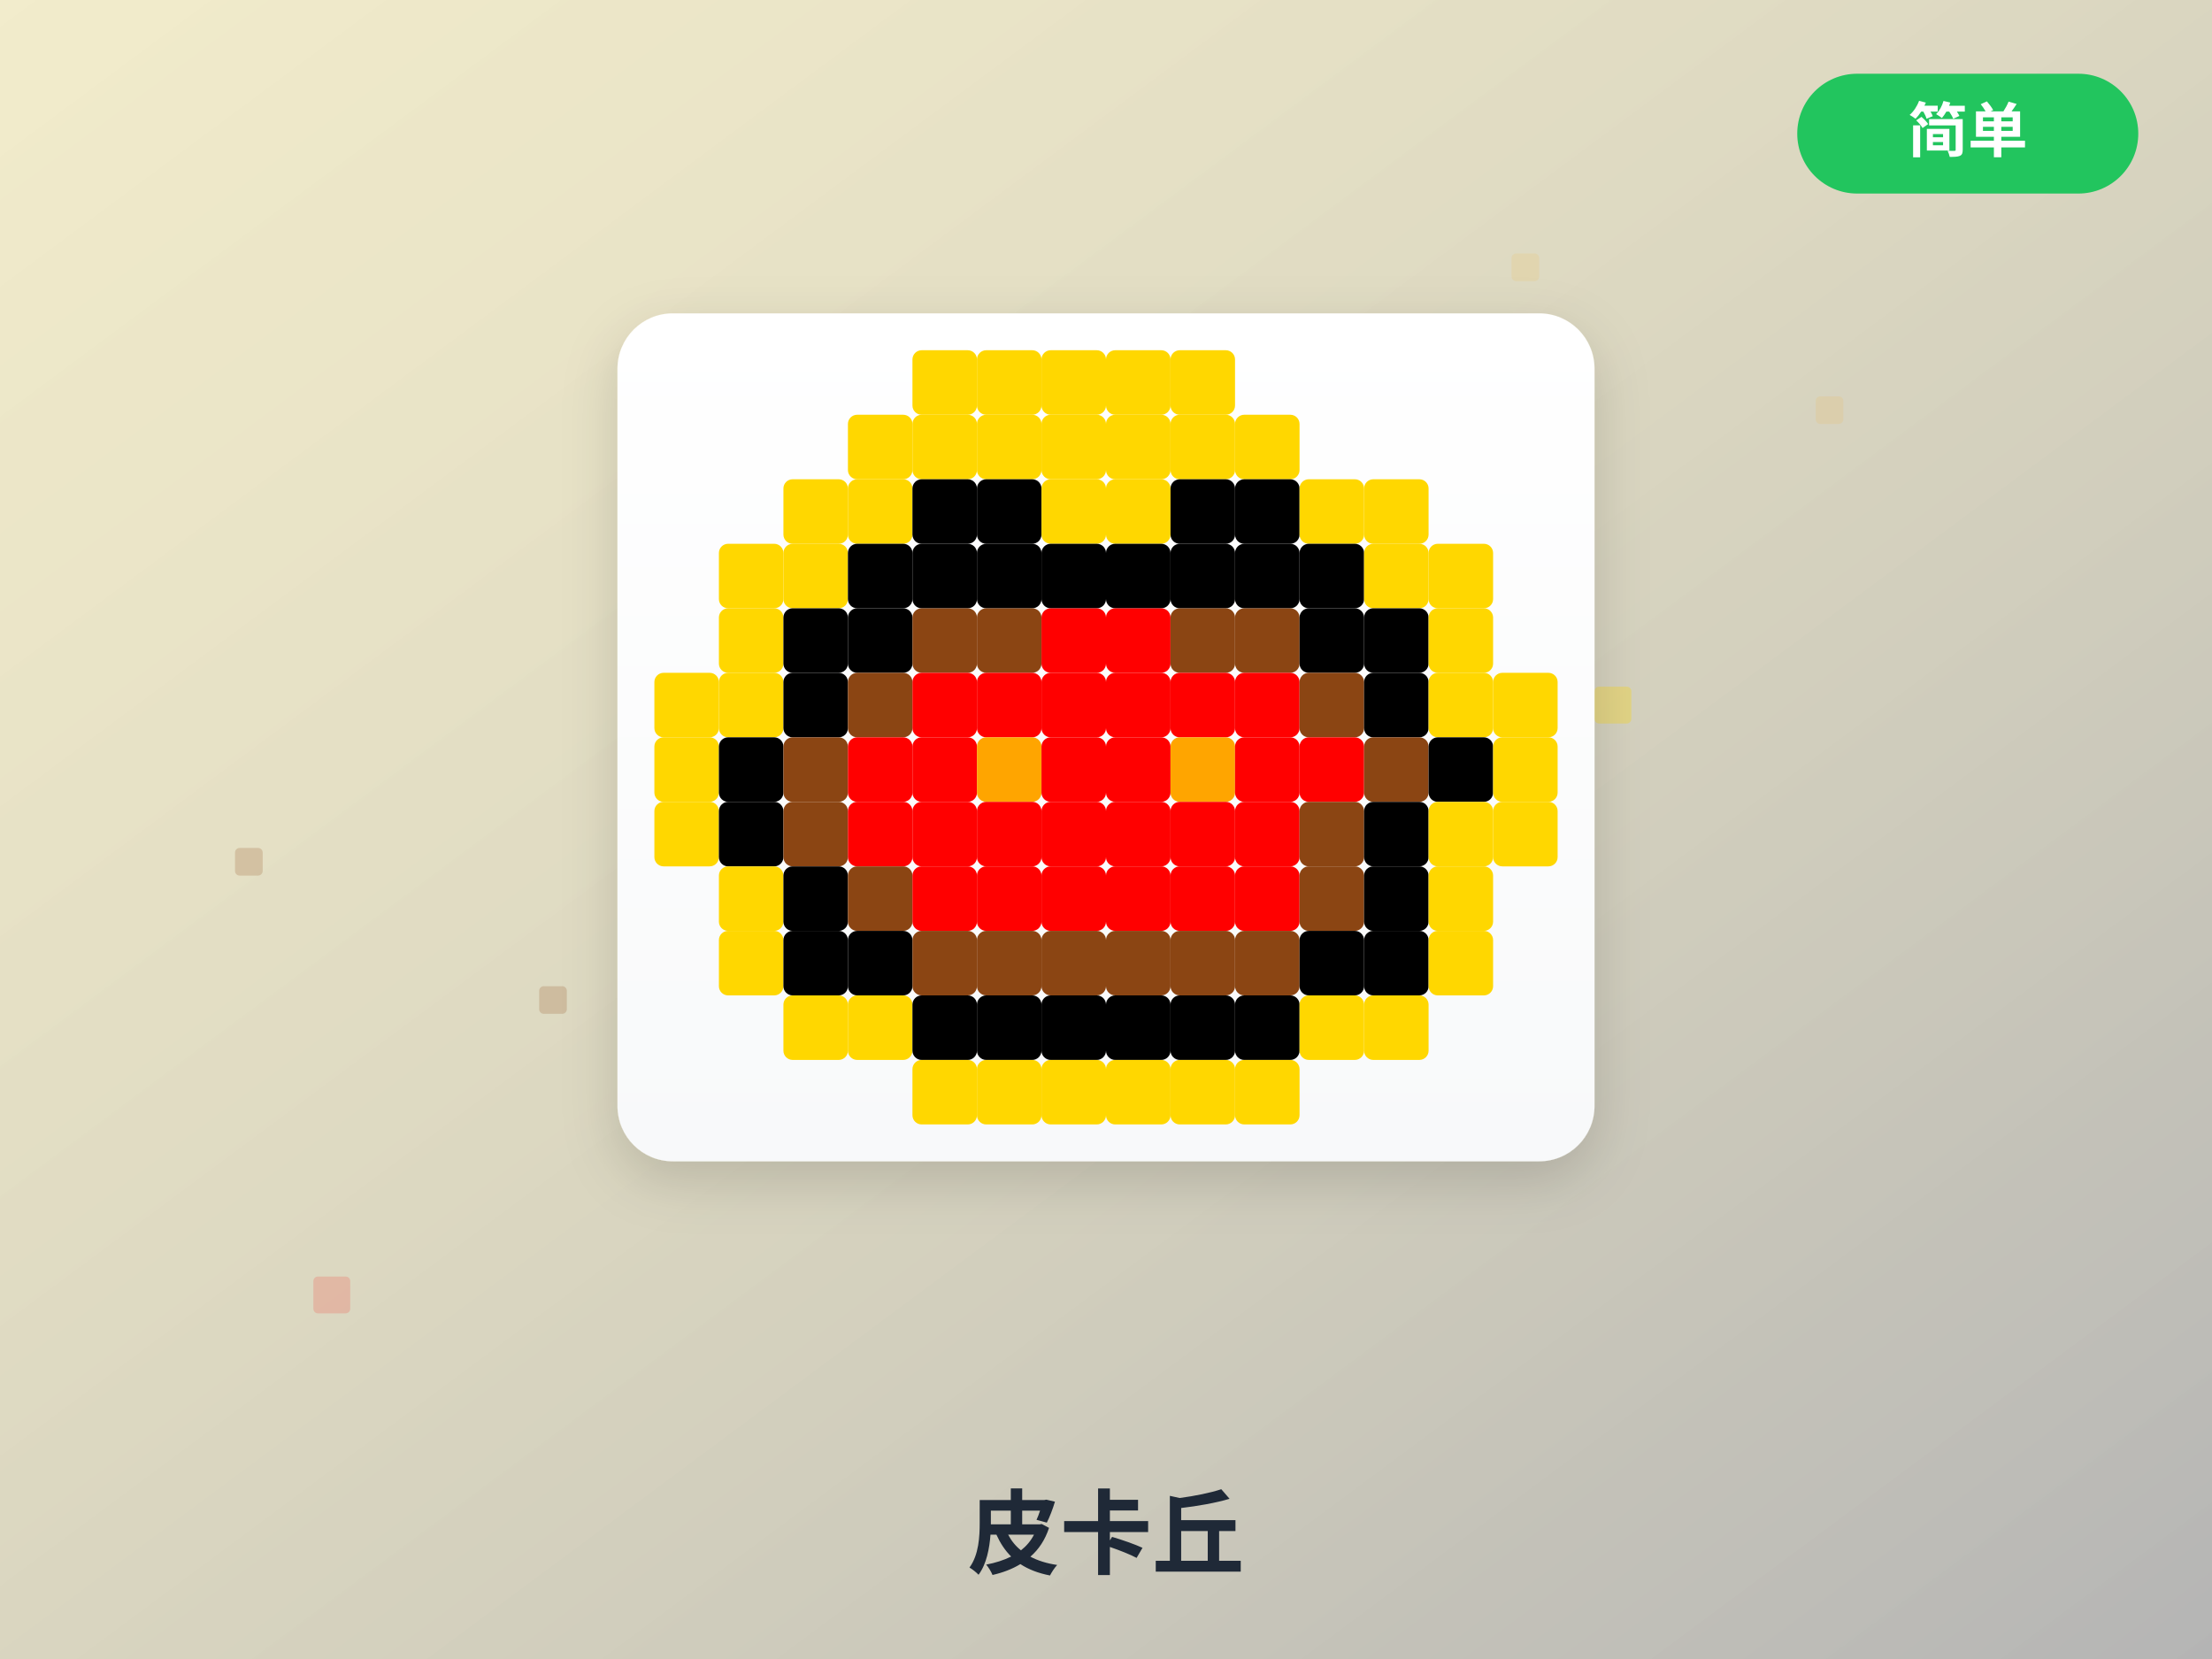
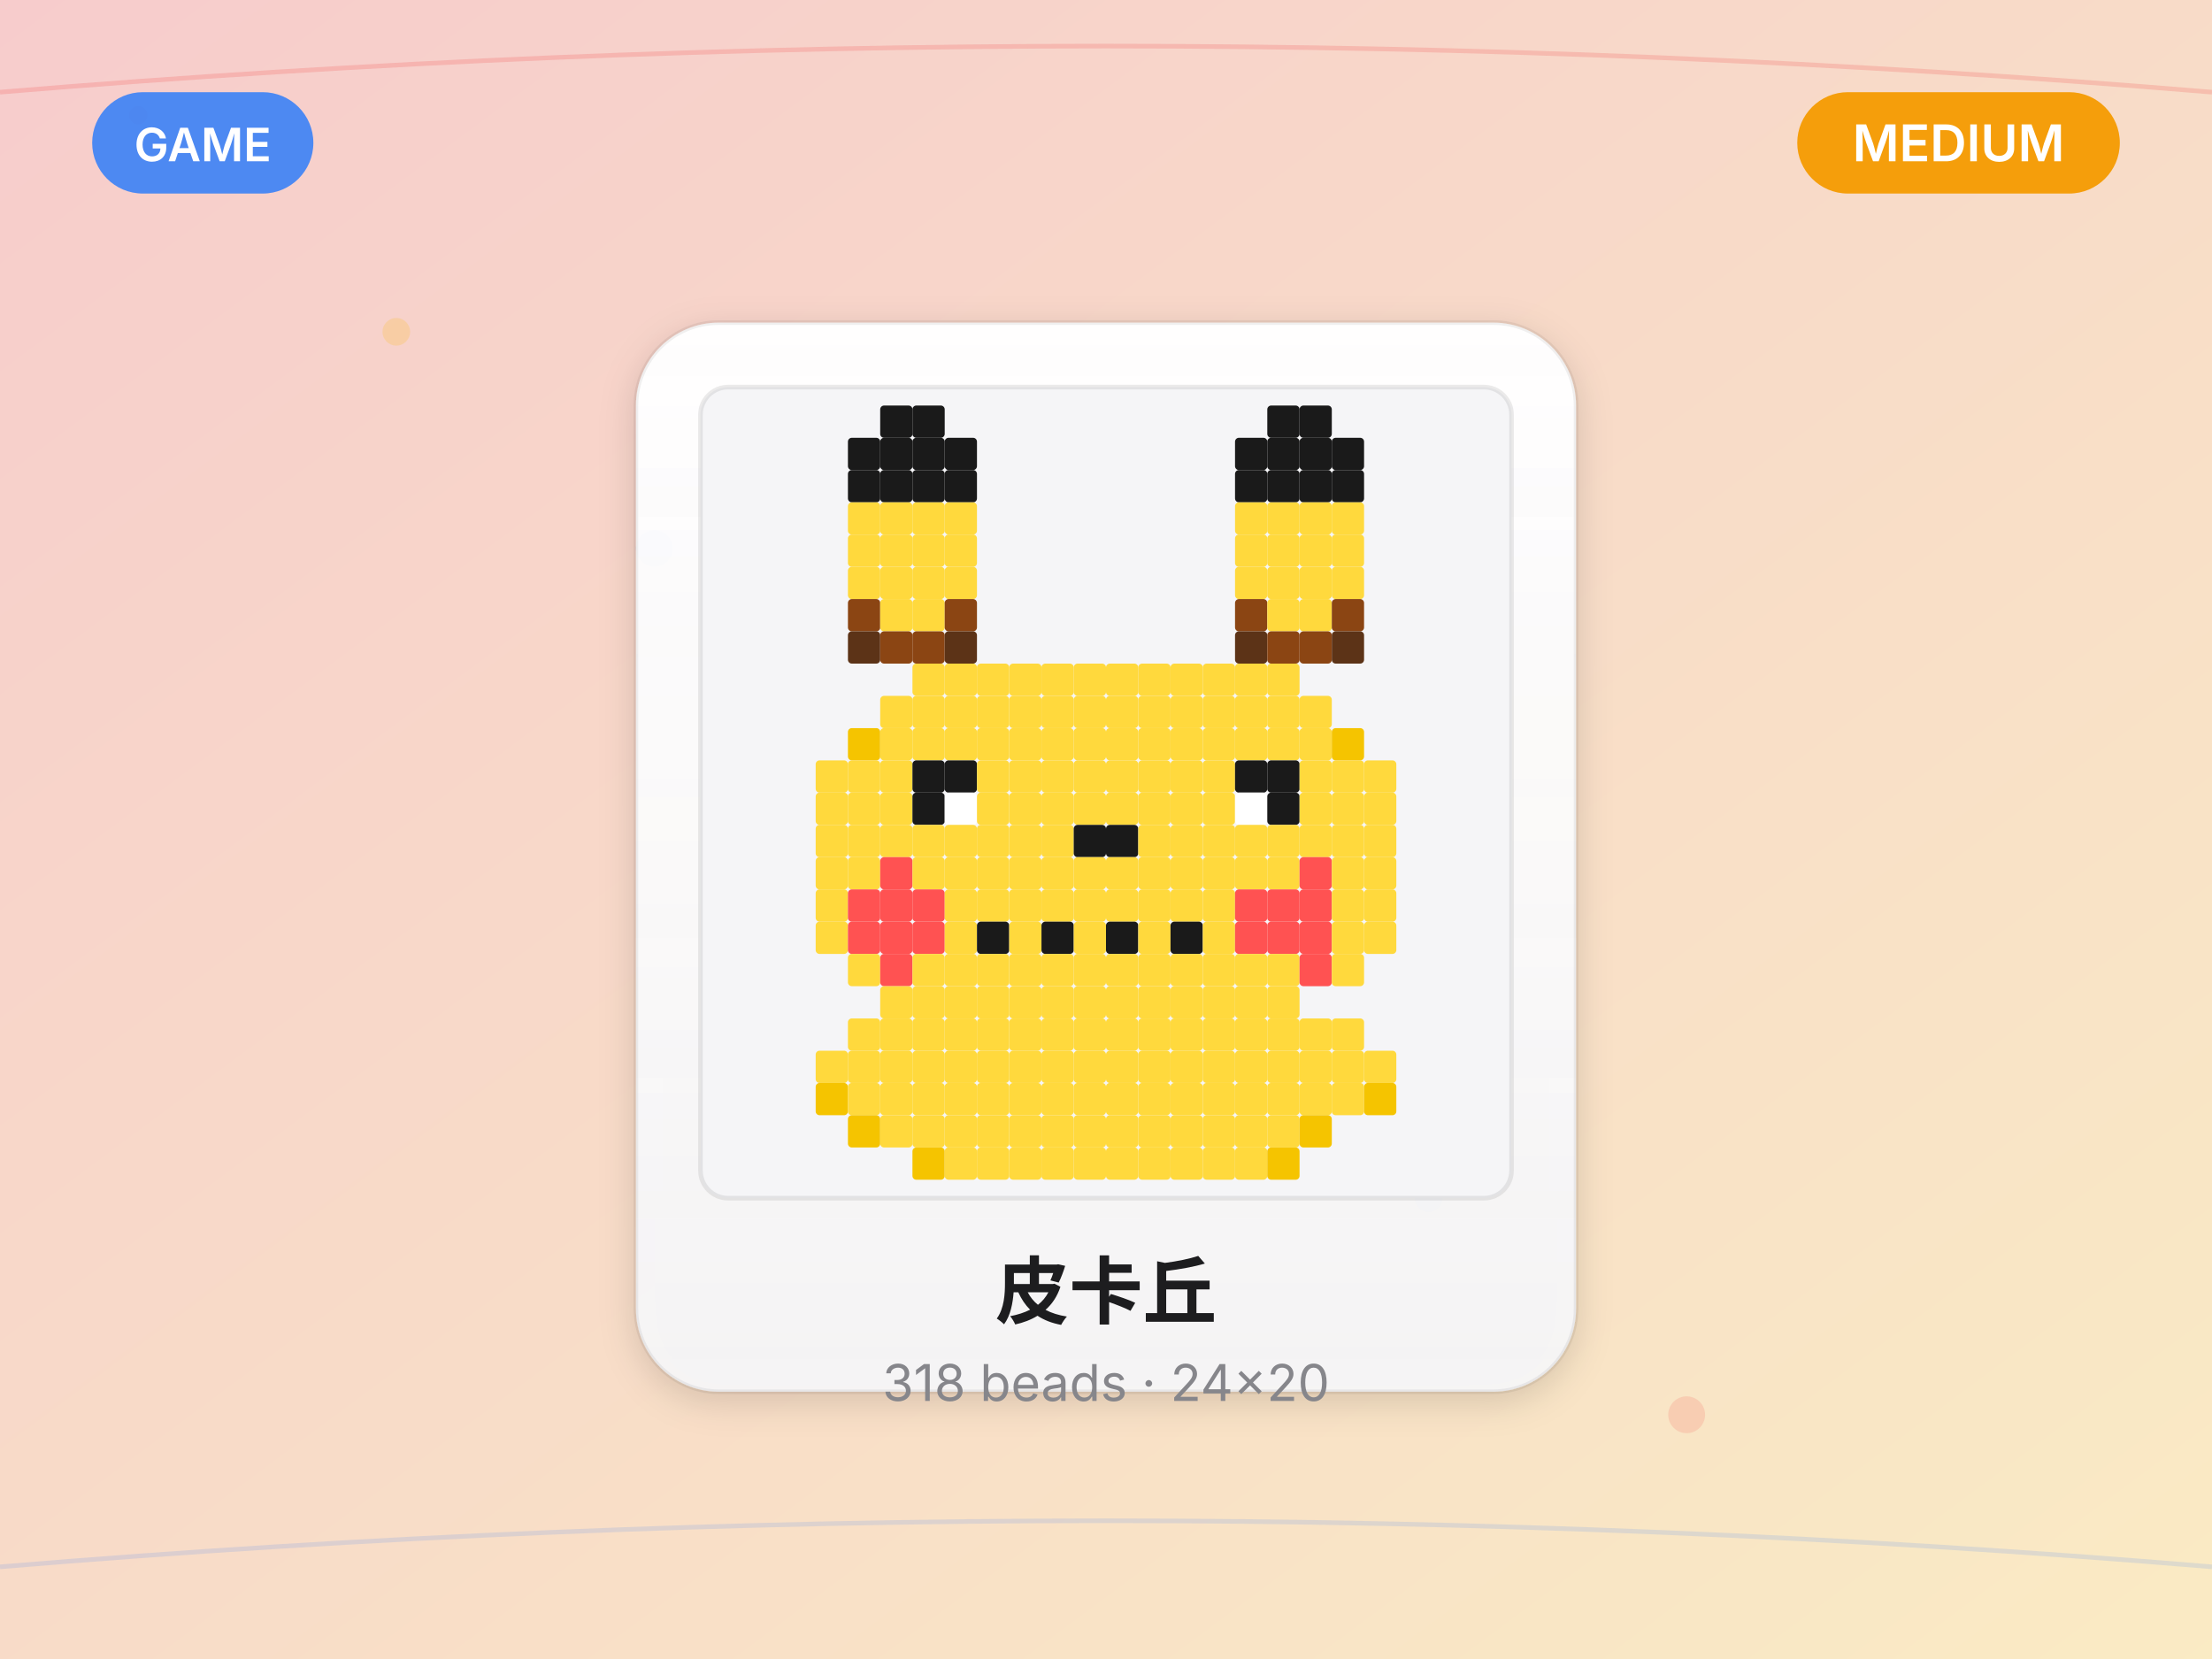
<svg xmlns="http://www.w3.org/2000/svg" viewBox="0 0 480 360" width="480" height="360">
  <defs>
-     <linearGradient id="bg" x1="0" y1="0" x2="1" y2="1">
-       <stop offset="0%" stop-color="#FFD700" stop-opacity="0.15" />
-       <stop offset="100%" stop-color="#000000" stop-opacity="0.25" />
+     <linearGradient id="bgpokemonpikachu001" x1="0%" y1="0%" x2="100%" y2="100%">
+       <stop offset="0%" stop-color="#EF4444" stop-opacity="0.25" />
+       <stop offset="100%" stop-color="#FBBF24" stop-opacity="0.25" />
    </linearGradient>
-     <linearGradient id="card" x1="0" y1="0" x2="0" y2="1">
-       <stop offset="0%" stop-color="#ffffff" />
-       <stop offset="100%" stop-color="#f8f9fa" />
+     <linearGradient id="cardpokemonpikachu001" x1="0%" y1="0%" x2="0%" y2="100%">
+       <stop offset="0%" stop-color="#ffffff" stop-opacity="0.98" />
+       <stop offset="100%" stop-color="#f5f5f7" stop-opacity="0.95" />
    </linearGradient>
-     <filter id="shadow" x="-20%" y="-20%" width="140%" height="140%">
-       <feDropShadow dx="0" dy="4" stdDeviation="6" flood-opacity="0.15" />
+     <filter id="shadowpokemonpikachu001" x="-10%" y="-10%" width="120%" height="120%">
+       <feGaussianBlur in="SourceAlpha" stdDeviation="4" />
+       <feOffset dx="0" dy="2" />
+       <feComponentTransfer>
+         <feFuncA type="linear" slope="0.15" />
+       </feComponentTransfer>
+       <feMerge>
+         <feMergeNode />
+         <feMergeNode in="SourceGraphic" />
+       </feMerge>
    </filter>
  </defs>
-   <rect width="480" height="360" fill="url(#bg)" />
-   <rect x="183" y="244" width="6" height="6" rx="1" fill="#8B4513" opacity="0.20" />
-   <rect x="346" y="149" width="8" height="8" rx="1" fill="#FFD700" opacity="0.30" />
-   <rect x="68" y="277" width="8" height="8" rx="1" fill="#FF0000" opacity="0.15" />
-   <rect x="231" y="181" width="4" height="4" rx="1" fill="#000000" opacity="0.25" />
-   <rect x="394" y="86" width="6" height="6" rx="1" fill="#FFA500" opacity="0.10" />
-   <rect x="117" y="214" width="6" height="6" rx="1" fill="#8B4513" opacity="0.20" />
-   <rect x="280" y="118" width="8" height="8" rx="1" fill="#FFD700" opacity="0.30" />
-   <rect x="442" y="23" width="4" height="4" rx="1" fill="#FF0000" opacity="0.15" />
-   <rect x="165" y="151" width="4" height="4" rx="1" fill="#000000" opacity="0.25" />
-   <rect x="328" y="55" width="6" height="6" rx="1" fill="#FFA500" opacity="0.10" />
-   <rect x="51" y="184" width="6" height="6" rx="1" fill="#8B4513" opacity="0.20" />
-   <rect x="214" y="88" width="8" height="8" rx="1" fill="#FFD700" opacity="0.30" />
-   <rect x="134" y="68" width="212" height="184" rx="12" fill="url(#card)" filter="url(#shadow)" />
-   <rect x="198" y="76" width="14" height="14" rx="2" fill="#FFD700" />
-   <rect x="212" y="76" width="14" height="14" rx="2" fill="#FFD700" />
-   <rect x="226" y="76" width="14" height="14" rx="2" fill="#FFD700" />
-   <rect x="240" y="76" width="14" height="14" rx="2" fill="#FFD700" />
-   <rect x="254" y="76" width="14" height="14" rx="2" fill="#FFD700" />
-   <rect x="184" y="90" width="14" height="14" rx="2" fill="#FFD700" />
-   <rect x="198" y="90" width="14" height="14" rx="2" fill="#FFD700" />
-   <rect x="212" y="90" width="14" height="14" rx="2" fill="#FFD700" />
-   <rect x="226" y="90" width="14" height="14" rx="2" fill="#FFD700" />
-   <rect x="240" y="90" width="14" height="14" rx="2" fill="#FFD700" />
-   <rect x="254" y="90" width="14" height="14" rx="2" fill="#FFD700" />
-   <rect x="268" y="90" width="14" height="14" rx="2" fill="#FFD700" />
-   <rect x="170" y="104" width="14" height="14" rx="2" fill="#FFD700" />
-   <rect x="184" y="104" width="14" height="14" rx="2" fill="#FFD700" />
-   <rect x="198" y="104" width="14" height="14" rx="2" fill="#000000" />
-   <rect x="212" y="104" width="14" height="14" rx="2" fill="#000000" />
-   <rect x="226" y="104" width="14" height="14" rx="2" fill="#FFD700" />
-   <rect x="240" y="104" width="14" height="14" rx="2" fill="#FFD700" />
-   <rect x="254" y="104" width="14" height="14" rx="2" fill="#000000" />
-   <rect x="268" y="104" width="14" height="14" rx="2" fill="#000000" />
-   <rect x="282" y="104" width="14" height="14" rx="2" fill="#FFD700" />
-   <rect x="296" y="104" width="14" height="14" rx="2" fill="#FFD700" />
-   <rect x="156" y="118" width="14" height="14" rx="2" fill="#FFD700" />
-   <rect x="170" y="118" width="14" height="14" rx="2" fill="#FFD700" />
-   <rect x="184" y="118" width="14" height="14" rx="2" fill="#000000" />
-   <rect x="198" y="118" width="14" height="14" rx="2" fill="#000000" />
-   <rect x="212" y="118" width="14" height="14" rx="2" fill="#000000" />
-   <rect x="226" y="118" width="14" height="14" rx="2" fill="#000000" />
-   <rect x="240" y="118" width="14" height="14" rx="2" fill="#000000" />
-   <rect x="254" y="118" width="14" height="14" rx="2" fill="#000000" />
-   <rect x="268" y="118" width="14" height="14" rx="2" fill="#000000" />
-   <rect x="282" y="118" width="14" height="14" rx="2" fill="#000000" />
-   <rect x="296" y="118" width="14" height="14" rx="2" fill="#FFD700" />
-   <rect x="310" y="118" width="14" height="14" rx="2" fill="#FFD700" />
-   <rect x="156" y="132" width="14" height="14" rx="2" fill="#FFD700" />
-   <rect x="170" y="132" width="14" height="14" rx="2" fill="#000000" />
-   <rect x="184" y="132" width="14" height="14" rx="2" fill="#000000" />
-   <rect x="198" y="132" width="14" height="14" rx="2" fill="#8B4513" />
-   <rect x="212" y="132" width="14" height="14" rx="2" fill="#8B4513" />
-   <rect x="226" y="132" width="14" height="14" rx="2" fill="#FF0000" />
-   <rect x="240" y="132" width="14" height="14" rx="2" fill="#FF0000" />
-   <rect x="254" y="132" width="14" height="14" rx="2" fill="#8B4513" />
-   <rect x="268" y="132" width="14" height="14" rx="2" fill="#8B4513" />
-   <rect x="282" y="132" width="14" height="14" rx="2" fill="#000000" />
-   <rect x="296" y="132" width="14" height="14" rx="2" fill="#000000" />
-   <rect x="310" y="132" width="14" height="14" rx="2" fill="#FFD700" />
-   <rect x="142" y="146" width="14" height="14" rx="2" fill="#FFD700" />
-   <rect x="156" y="146" width="14" height="14" rx="2" fill="#FFD700" />
-   <rect x="170" y="146" width="14" height="14" rx="2" fill="#000000" />
-   <rect x="184" y="146" width="14" height="14" rx="2" fill="#8B4513" />
-   <rect x="198" y="146" width="14" height="14" rx="2" fill="#FF0000" />
-   <rect x="212" y="146" width="14" height="14" rx="2" fill="#FF0000" />
-   <rect x="226" y="146" width="14" height="14" rx="2" fill="#FF0000" />
-   <rect x="240" y="146" width="14" height="14" rx="2" fill="#FF0000" />
-   <rect x="254" y="146" width="14" height="14" rx="2" fill="#FF0000" />
-   <rect x="268" y="146" width="14" height="14" rx="2" fill="#FF0000" />
-   <rect x="282" y="146" width="14" height="14" rx="2" fill="#8B4513" />
-   <rect x="296" y="146" width="14" height="14" rx="2" fill="#000000" />
-   <rect x="310" y="146" width="14" height="14" rx="2" fill="#FFD700" />
-   <rect x="324" y="146" width="14" height="14" rx="2" fill="#FFD700" />
-   <rect x="142" y="160" width="14" height="14" rx="2" fill="#FFD700" />
-   <rect x="156" y="160" width="14" height="14" rx="2" fill="#000000" />
-   <rect x="170" y="160" width="14" height="14" rx="2" fill="#8B4513" />
-   <rect x="184" y="160" width="14" height="14" rx="2" fill="#FF0000" />
-   <rect x="198" y="160" width="14" height="14" rx="2" fill="#FF0000" />
-   <rect x="212" y="160" width="14" height="14" rx="2" fill="#FFA500" />
-   <rect x="226" y="160" width="14" height="14" rx="2" fill="#FF0000" />
-   <rect x="240" y="160" width="14" height="14" rx="2" fill="#FF0000" />
-   <rect x="254" y="160" width="14" height="14" rx="2" fill="#FFA500" />
-   <rect x="268" y="160" width="14" height="14" rx="2" fill="#FF0000" />
-   <rect x="282" y="160" width="14" height="14" rx="2" fill="#FF0000" />
-   <rect x="296" y="160" width="14" height="14" rx="2" fill="#8B4513" />
-   <rect x="310" y="160" width="14" height="14" rx="2" fill="#000000" />
-   <rect x="324" y="160" width="14" height="14" rx="2" fill="#FFD700" />
-   <rect x="142" y="174" width="14" height="14" rx="2" fill="#FFD700" />
-   <rect x="156" y="174" width="14" height="14" rx="2" fill="#000000" />
-   <rect x="170" y="174" width="14" height="14" rx="2" fill="#8B4513" />
-   <rect x="184" y="174" width="14" height="14" rx="2" fill="#FF0000" />
-   <rect x="198" y="174" width="14" height="14" rx="2" fill="#FF0000" />
-   <rect x="212" y="174" width="14" height="14" rx="2" fill="#FF0000" />
-   <rect x="226" y="174" width="14" height="14" rx="2" fill="#FF0000" />
-   <rect x="240" y="174" width="14" height="14" rx="2" fill="#FF0000" />
-   <rect x="254" y="174" width="14" height="14" rx="2" fill="#FF0000" />
-   <rect x="268" y="174" width="14" height="14" rx="2" fill="#FF0000" />
-   <rect x="282" y="174" width="14" height="14" rx="2" fill="#8B4513" />
-   <rect x="296" y="174" width="14" height="14" rx="2" fill="#000000" />
-   <rect x="310" y="174" width="14" height="14" rx="2" fill="#FFD700" />
-   <rect x="324" y="174" width="14" height="14" rx="2" fill="#FFD700" />
-   <rect x="156" y="188" width="14" height="14" rx="2" fill="#FFD700" />
-   <rect x="170" y="188" width="14" height="14" rx="2" fill="#000000" />
-   <rect x="184" y="188" width="14" height="14" rx="2" fill="#8B4513" />
-   <rect x="198" y="188" width="14" height="14" rx="2" fill="#FF0000" />
-   <rect x="212" y="188" width="14" height="14" rx="2" fill="#FF0000" />
-   <rect x="226" y="188" width="14" height="14" rx="2" fill="#FF0000" />
-   <rect x="240" y="188" width="14" height="14" rx="2" fill="#FF0000" />
-   <rect x="254" y="188" width="14" height="14" rx="2" fill="#FF0000" />
-   <rect x="268" y="188" width="14" height="14" rx="2" fill="#FF0000" />
-   <rect x="282" y="188" width="14" height="14" rx="2" fill="#8B4513" />
-   <rect x="296" y="188" width="14" height="14" rx="2" fill="#000000" />
-   <rect x="310" y="188" width="14" height="14" rx="2" fill="#FFD700" />
-   <rect x="156" y="202" width="14" height="14" rx="2" fill="#FFD700" />
-   <rect x="170" y="202" width="14" height="14" rx="2" fill="#000000" />
-   <rect x="184" y="202" width="14" height="14" rx="2" fill="#000000" />
-   <rect x="198" y="202" width="14" height="14" rx="2" fill="#8B4513" />
-   <rect x="212" y="202" width="14" height="14" rx="2" fill="#8B4513" />
-   <rect x="226" y="202" width="14" height="14" rx="2" fill="#8B4513" />
-   <rect x="240" y="202" width="14" height="14" rx="2" fill="#8B4513" />
-   <rect x="254" y="202" width="14" height="14" rx="2" fill="#8B4513" />
-   <rect x="268" y="202" width="14" height="14" rx="2" fill="#8B4513" />
-   <rect x="282" y="202" width="14" height="14" rx="2" fill="#000000" />
-   <rect x="296" y="202" width="14" height="14" rx="2" fill="#000000" />
-   <rect x="310" y="202" width="14" height="14" rx="2" fill="#FFD700" />
-   <rect x="170" y="216" width="14" height="14" rx="2" fill="#FFD700" />
-   <rect x="184" y="216" width="14" height="14" rx="2" fill="#FFD700" />
-   <rect x="198" y="216" width="14" height="14" rx="2" fill="#000000" />
-   <rect x="212" y="216" width="14" height="14" rx="2" fill="#000000" />
-   <rect x="226" y="216" width="14" height="14" rx="2" fill="#000000" />
-   <rect x="240" y="216" width="14" height="14" rx="2" fill="#000000" />
-   <rect x="254" y="216" width="14" height="14" rx="2" fill="#000000" />
-   <rect x="268" y="216" width="14" height="14" rx="2" fill="#000000" />
-   <rect x="282" y="216" width="14" height="14" rx="2" fill="#FFD700" />
-   <rect x="296" y="216" width="14" height="14" rx="2" fill="#FFD700" />
-   <rect x="198" y="230" width="14" height="14" rx="2" fill="#FFD700" />
-   <rect x="212" y="230" width="14" height="14" rx="2" fill="#FFD700" />
-   <rect x="226" y="230" width="14" height="14" rx="2" fill="#FFD700" />
-   <rect x="240" y="230" width="14" height="14" rx="2" fill="#FFD700" />
-   <rect x="254" y="230" width="14" height="14" rx="2" fill="#FFD700" />
-   <rect x="268" y="230" width="14" height="14" rx="2" fill="#FFD700" />
-   <rect x="390" y="16" width="74" height="26" rx="13" fill="#22c55e" />
-   <text x="427" y="33" text-anchor="middle" fill="#fff" font-size="13" font-family="system-ui, sans-serif" font-weight="600">简单</text>
-   <text x="240" y="340" text-anchor="middle" fill="#1f2937" font-size="20" font-family="system-ui, sans-serif" font-weight="700">皮卡丘</text>
+   <rect width="480" height="360" fill="#fafafa" />
+   <rect width="480" height="360" fill="url(#bgpokemonpikachu001)" />
+   <path d="M 0 340 Q 240 320 480 340" stroke="#3B82F6" stroke-width="1" fill="none" opacity="0.15" />
+   <path d="M 0 20 Q 240 0 480 20" stroke="#EF4444" stroke-width="1" fill="none" opacity="0.2" />
+   <circle cx="30" cy="25" r="2" fill="#EF4444" opacity="0.15" />
+   <circle cx="86" cy="72" r="3" fill="#FBBF24" opacity="0.23" />
+   <circle cx="142" cy="119" r="4" fill="#3B82F6" opacity="0.31" />
+   <circle cx="198" cy="166" r="5" fill="#EF4444" opacity="0.15" />
+   <circle cx="254" cy="213" r="2" fill="#FBBF24" opacity="0.23" />
+   <circle cx="310" cy="260" r="3" fill="#3B82F6" opacity="0.31" />
+   <circle cx="366" cy="307" r="4" fill="#EF4444" opacity="0.15" />
+   <circle cx="422" cy="34" r="5" fill="#FBBF24" opacity="0.23" />
+   <rect x="138" y="70" width="204" height="232" rx="18" fill="url(#cardpokemonpikachu001)" stroke="rgba(0,0,0,0.06)" stroke-width="1" filter="url(#shadowpokemonpikachu001)" />
+   <rect x="152" y="84" width="176" height="176" rx="6" fill="#f5f5f7" stroke="rgba(0,0,0,0.08)" stroke-width="1" />
+   <rect x="191.00" y="88.00" width="7.00" height="7.00" rx="0.84" fill="#1A1A1A" />
+   <rect x="198.00" y="88.00" width="7.00" height="7.00" rx="0.84" fill="#1A1A1A" />
+   <rect x="275.00" y="88.00" width="7.00" height="7.00" rx="0.84" fill="#1A1A1A" />
+   <rect x="282.00" y="88.00" width="7.00" height="7.00" rx="0.84" fill="#1A1A1A" />
+   <rect x="184.00" y="95.00" width="7.00" height="7.00" rx="0.84" fill="#1A1A1A" />
+   <rect x="191.00" y="95.00" width="7.00" height="7.00" rx="0.84" fill="#1A1A1A" />
+   <rect x="198.00" y="95.00" width="7.00" height="7.00" rx="0.84" fill="#1A1A1A" />
+   <rect x="205.00" y="95.00" width="7.00" height="7.00" rx="0.84" fill="#1A1A1A" />
+   <rect x="268.00" y="95.00" width="7.00" height="7.00" rx="0.84" fill="#1A1A1A" />
+   <rect x="275.00" y="95.00" width="7.00" height="7.00" rx="0.84" fill="#1A1A1A" />
+   <rect x="282.00" y="95.00" width="7.00" height="7.00" rx="0.84" fill="#1A1A1A" />
+   <rect x="289.00" y="95.00" width="7.00" height="7.00" rx="0.84" fill="#1A1A1A" />
+   <rect x="184.00" y="102.00" width="7.00" height="7.00" rx="0.84" fill="#1A1A1A" />
+   <rect x="191.00" y="102.00" width="7.00" height="7.00" rx="0.84" fill="#1A1A1A" />
+   <rect x="198.00" y="102.00" width="7.00" height="7.00" rx="0.84" fill="#1A1A1A" />
+   <rect x="205.00" y="102.00" width="7.00" height="7.00" rx="0.84" fill="#1A1A1A" />
+   <rect x="268.00" y="102.00" width="7.00" height="7.00" rx="0.84" fill="#1A1A1A" />
+   <rect x="275.00" y="102.00" width="7.00" height="7.00" rx="0.84" fill="#1A1A1A" />
+   <rect x="282.00" y="102.00" width="7.00" height="7.00" rx="0.84" fill="#1A1A1A" />
+   <rect x="289.00" y="102.00" width="7.00" height="7.00" rx="0.84" fill="#1A1A1A" />
+   <rect x="184.00" y="109.00" width="7.00" height="7.00" rx="0.84" fill="#FFD93D" />
+   <rect x="191.00" y="109.00" width="7.00" height="7.00" rx="0.84" fill="#FFD93D" />
+   <rect x="198.00" y="109.00" width="7.00" height="7.00" rx="0.84" fill="#FFD93D" />
+   <rect x="205.00" y="109.00" width="7.00" height="7.00" rx="0.84" fill="#FFD93D" />
+   <rect x="268.00" y="109.00" width="7.00" height="7.00" rx="0.84" fill="#FFD93D" />
+   <rect x="275.00" y="109.00" width="7.00" height="7.00" rx="0.84" fill="#FFD93D" />
+   <rect x="282.00" y="109.00" width="7.00" height="7.00" rx="0.84" fill="#FFD93D" />
+   <rect x="289.00" y="109.00" width="7.00" height="7.00" rx="0.84" fill="#FFD93D" />
+   <rect x="184.00" y="116.00" width="7.00" height="7.00" rx="0.84" fill="#FFD93D" />
+   <rect x="191.00" y="116.00" width="7.00" height="7.00" rx="0.84" fill="#FFD93D" />
+   <rect x="198.00" y="116.00" width="7.00" height="7.00" rx="0.84" fill="#FFD93D" />
+   <rect x="205.00" y="116.00" width="7.00" height="7.00" rx="0.84" fill="#FFD93D" />
+   <rect x="268.00" y="116.00" width="7.00" height="7.00" rx="0.84" fill="#FFD93D" />
+   <rect x="275.00" y="116.00" width="7.00" height="7.00" rx="0.84" fill="#FFD93D" />
+   <rect x="282.00" y="116.00" width="7.00" height="7.00" rx="0.84" fill="#FFD93D" />
+   <rect x="289.00" y="116.00" width="7.00" height="7.00" rx="0.84" fill="#FFD93D" />
+   <rect x="184.00" y="123.00" width="7.00" height="7.00" rx="0.84" fill="#FFD93D" />
+   <rect x="191.00" y="123.00" width="7.00" height="7.00" rx="0.84" fill="#FFD93D" />
+   <rect x="198.00" y="123.00" width="7.00" height="7.00" rx="0.84" fill="#FFD93D" />
+   <rect x="205.00" y="123.00" width="7.00" height="7.00" rx="0.84" fill="#FFD93D" />
+   <rect x="268.00" y="123.00" width="7.00" height="7.00" rx="0.84" fill="#FFD93D" />
+   <rect x="275.00" y="123.00" width="7.00" height="7.00" rx="0.84" fill="#FFD93D" />
+   <rect x="282.00" y="123.00" width="7.00" height="7.00" rx="0.84" fill="#FFD93D" />
+   <rect x="289.00" y="123.00" width="7.00" height="7.00" rx="0.84" fill="#FFD93D" />
+   <rect x="184.00" y="130.00" width="7.00" height="7.00" rx="0.84" fill="#8B4513" />
+   <rect x="191.00" y="130.00" width="7.00" height="7.00" rx="0.84" fill="#FFD93D" />
+   <rect x="198.00" y="130.00" width="7.00" height="7.00" rx="0.84" fill="#FFD93D" />
+   <rect x="205.00" y="130.00" width="7.00" height="7.00" rx="0.84" fill="#8B4513" />
+   <rect x="268.00" y="130.00" width="7.00" height="7.00" rx="0.84" fill="#8B4513" />
+   <rect x="275.00" y="130.00" width="7.00" height="7.00" rx="0.84" fill="#FFD93D" />
+   <rect x="282.00" y="130.00" width="7.00" height="7.00" rx="0.84" fill="#FFD93D" />
+   <rect x="289.00" y="130.00" width="7.00" height="7.00" rx="0.84" fill="#8B4513" />
+   <rect x="184.00" y="137.00" width="7.00" height="7.00" rx="0.84" fill="#5C3317" />
+   <rect x="191.00" y="137.00" width="7.00" height="7.00" rx="0.84" fill="#8B4513" />
+   <rect x="198.00" y="137.00" width="7.00" height="7.00" rx="0.84" fill="#8B4513" />
+   <rect x="205.00" y="137.00" width="7.00" height="7.00" rx="0.84" fill="#5C3317" />
+   <rect x="268.00" y="137.00" width="7.00" height="7.00" rx="0.84" fill="#5C3317" />
+   <rect x="275.00" y="137.00" width="7.00" height="7.00" rx="0.84" fill="#8B4513" />
+   <rect x="282.00" y="137.00" width="7.00" height="7.00" rx="0.84" fill="#8B4513" />
+   <rect x="289.00" y="137.00" width="7.00" height="7.00" rx="0.84" fill="#5C3317" />
+   <rect x="198.00" y="144.00" width="7.00" height="7.00" rx="0.84" fill="#FFD93D" />
+   <rect x="205.00" y="144.00" width="7.00" height="7.00" rx="0.84" fill="#FFD93D" />
+   <rect x="212.00" y="144.00" width="7.00" height="7.00" rx="0.84" fill="#FFD93D" />
+   <rect x="219.00" y="144.00" width="7.00" height="7.00" rx="0.84" fill="#FFD93D" />
+   <rect x="226.00" y="144.00" width="7.00" height="7.00" rx="0.84" fill="#FFD93D" />
+   <rect x="233.00" y="144.00" width="7.00" height="7.00" rx="0.84" fill="#FFD93D" />
+   <rect x="240.00" y="144.00" width="7.00" height="7.00" rx="0.84" fill="#FFD93D" />
+   <rect x="247.00" y="144.00" width="7.00" height="7.00" rx="0.84" fill="#FFD93D" />
+   <rect x="254.00" y="144.00" width="7.00" height="7.00" rx="0.84" fill="#FFD93D" />
+   <rect x="261.00" y="144.00" width="7.00" height="7.00" rx="0.84" fill="#FFD93D" />
+   <rect x="268.00" y="144.00" width="7.00" height="7.00" rx="0.84" fill="#FFD93D" />
+   <rect x="275.00" y="144.00" width="7.00" height="7.00" rx="0.84" fill="#FFD93D" />
+   <rect x="191.00" y="151.00" width="7.00" height="7.00" rx="0.84" fill="#FFD93D" />
+   <rect x="198.00" y="151.00" width="7.00" height="7.00" rx="0.84" fill="#FFD93D" />
+   <rect x="205.00" y="151.00" width="7.00" height="7.00" rx="0.84" fill="#FFD93D" />
+   <rect x="212.00" y="151.00" width="7.00" height="7.00" rx="0.84" fill="#FFD93D" />
+   <rect x="219.00" y="151.00" width="7.00" height="7.00" rx="0.84" fill="#FFD93D" />
+   <rect x="226.00" y="151.00" width="7.00" height="7.00" rx="0.84" fill="#FFD93D" />
+   <rect x="233.00" y="151.00" width="7.00" height="7.00" rx="0.84" fill="#FFD93D" />
+   <rect x="240.00" y="151.00" width="7.00" height="7.00" rx="0.84" fill="#FFD93D" />
+   <rect x="247.00" y="151.00" width="7.00" height="7.00" rx="0.84" fill="#FFD93D" />
+   <rect x="254.00" y="151.00" width="7.00" height="7.00" rx="0.84" fill="#FFD93D" />
+   <rect x="261.00" y="151.00" width="7.00" height="7.00" rx="0.84" fill="#FFD93D" />
+   <rect x="268.00" y="151.00" width="7.00" height="7.00" rx="0.84" fill="#FFD93D" />
+   <rect x="275.00" y="151.00" width="7.00" height="7.00" rx="0.84" fill="#FFD93D" />
+   <rect x="282.00" y="151.00" width="7.00" height="7.00" rx="0.84" fill="#FFD93D" />
+   <rect x="184.00" y="158.00" width="7.00" height="7.00" rx="0.84" fill="#F5C400" />
+   <rect x="191.00" y="158.00" width="7.00" height="7.00" rx="0.84" fill="#FFD93D" />
+   <rect x="198.00" y="158.00" width="7.00" height="7.00" rx="0.84" fill="#FFD93D" />
+   <rect x="205.00" y="158.00" width="7.00" height="7.00" rx="0.84" fill="#FFD93D" />
+   <rect x="212.00" y="158.00" width="7.00" height="7.00" rx="0.84" fill="#FFD93D" />
+   <rect x="219.00" y="158.00" width="7.00" height="7.00" rx="0.84" fill="#FFD93D" />
+   <rect x="226.00" y="158.00" width="7.00" height="7.00" rx="0.84" fill="#FFD93D" />
+   <rect x="233.00" y="158.00" width="7.00" height="7.00" rx="0.84" fill="#FFD93D" />
+   <rect x="240.00" y="158.00" width="7.00" height="7.00" rx="0.84" fill="#FFD93D" />
+   <rect x="247.00" y="158.00" width="7.00" height="7.00" rx="0.84" fill="#FFD93D" />
+   <rect x="254.00" y="158.00" width="7.00" height="7.00" rx="0.84" fill="#FFD93D" />
+   <rect x="261.00" y="158.00" width="7.00" height="7.00" rx="0.84" fill="#FFD93D" />
+   <rect x="268.00" y="158.00" width="7.00" height="7.00" rx="0.84" fill="#FFD93D" />
+   <rect x="275.00" y="158.00" width="7.00" height="7.00" rx="0.84" fill="#FFD93D" />
+   <rect x="282.00" y="158.00" width="7.00" height="7.00" rx="0.84" fill="#FFD93D" />
+   <rect x="289.00" y="158.00" width="7.00" height="7.00" rx="0.84" fill="#F5C400" />
+   <rect x="177.00" y="165.00" width="7.00" height="7.00" rx="0.84" fill="#FFD93D" />
+   <rect x="184.00" y="165.00" width="7.00" height="7.00" rx="0.84" fill="#FFD93D" />
+   <rect x="191.00" y="165.00" width="7.00" height="7.00" rx="0.84" fill="#FFD93D" />
+   <rect x="198.00" y="165.00" width="7.00" height="7.00" rx="0.84" fill="#1A1A1A" />
+   <rect x="205.00" y="165.00" width="7.00" height="7.00" rx="0.84" fill="#1A1A1A" />
+   <rect x="212.00" y="165.00" width="7.00" height="7.00" rx="0.84" fill="#FFD93D" />
+   <rect x="219.00" y="165.00" width="7.00" height="7.00" rx="0.84" fill="#FFD93D" />
+   <rect x="226.00" y="165.00" width="7.00" height="7.00" rx="0.84" fill="#FFD93D" />
+   <rect x="233.00" y="165.00" width="7.00" height="7.00" rx="0.84" fill="#FFD93D" />
+   <rect x="240.00" y="165.00" width="7.00" height="7.00" rx="0.84" fill="#FFD93D" />
+   <rect x="247.00" y="165.00" width="7.00" height="7.00" rx="0.84" fill="#FFD93D" />
+   <rect x="254.00" y="165.00" width="7.00" height="7.00" rx="0.84" fill="#FFD93D" />
+   <rect x="261.00" y="165.00" width="7.00" height="7.00" rx="0.84" fill="#FFD93D" />
+   <rect x="268.00" y="165.00" width="7.00" height="7.00" rx="0.84" fill="#1A1A1A" />
+   <rect x="275.00" y="165.00" width="7.00" height="7.00" rx="0.84" fill="#1A1A1A" />
+   <rect x="282.00" y="165.00" width="7.00" height="7.00" rx="0.84" fill="#FFD93D" />
+   <rect x="289.00" y="165.00" width="7.00" height="7.00" rx="0.84" fill="#FFD93D" />
+   <rect x="296.00" y="165.00" width="7.00" height="7.00" rx="0.84" fill="#FFD93D" />
+   <rect x="177.00" y="172.00" width="7.00" height="7.00" rx="0.84" fill="#FFD93D" />
+   <rect x="184.00" y="172.00" width="7.00" height="7.00" rx="0.84" fill="#FFD93D" />
+   <rect x="191.00" y="172.00" width="7.00" height="7.00" rx="0.84" fill="#FFD93D" />
+   <rect x="198.00" y="172.00" width="7.00" height="7.00" rx="0.84" fill="#1A1A1A" />
+   <rect x="205.00" y="172.00" width="7.00" height="7.00" rx="0.84" fill="#FFFFFF" />
+   <rect x="212.00" y="172.00" width="7.00" height="7.00" rx="0.84" fill="#FFD93D" />
+   <rect x="219.00" y="172.00" width="7.00" height="7.00" rx="0.84" fill="#FFD93D" />
+   <rect x="226.00" y="172.00" width="7.00" height="7.00" rx="0.84" fill="#FFD93D" />
+   <rect x="233.00" y="172.00" width="7.00" height="7.00" rx="0.84" fill="#FFD93D" />
+   <rect x="240.00" y="172.00" width="7.00" height="7.00" rx="0.84" fill="#FFD93D" />
+   <rect x="247.00" y="172.00" width="7.00" height="7.00" rx="0.84" fill="#FFD93D" />
+   <rect x="254.00" y="172.00" width="7.00" height="7.00" rx="0.84" fill="#FFD93D" />
+   <rect x="261.00" y="172.00" width="7.00" height="7.00" rx="0.84" fill="#FFD93D" />
+   <rect x="268.00" y="172.00" width="7.00" height="7.00" rx="0.84" fill="#FFFFFF" />
+   <rect x="275.00" y="172.00" width="7.00" height="7.00" rx="0.84" fill="#1A1A1A" />
+   <rect x="282.00" y="172.00" width="7.00" height="7.00" rx="0.84" fill="#FFD93D" />
+   <rect x="289.00" y="172.00" width="7.00" height="7.00" rx="0.84" fill="#FFD93D" />
+   <rect x="296.00" y="172.00" width="7.00" height="7.00" rx="0.84" fill="#FFD93D" />
+   <rect x="177.00" y="179.00" width="7.00" height="7.00" rx="0.84" fill="#FFD93D" />
+   <rect x="184.00" y="179.00" width="7.00" height="7.00" rx="0.84" fill="#FFD93D" />
+   <rect x="191.00" y="179.00" width="7.00" height="7.00" rx="0.84" fill="#FFD93D" />
+   <rect x="198.00" y="179.00" width="7.00" height="7.00" rx="0.84" fill="#FFD93D" />
+   <rect x="205.00" y="179.00" width="7.00" height="7.00" rx="0.84" fill="#FFD93D" />
+   <rect x="212.00" y="179.00" width="7.00" height="7.00" rx="0.84" fill="#FFD93D" />
+   <rect x="219.00" y="179.00" width="7.00" height="7.00" rx="0.84" fill="#FFD93D" />
+   <rect x="226.00" y="179.00" width="7.00" height="7.00" rx="0.84" fill="#FFD93D" />
+   <rect x="233.00" y="179.00" width="7.00" height="7.00" rx="0.84" fill="#1A1A1A" />
+   <rect x="240.00" y="179.00" width="7.00" height="7.00" rx="0.84" fill="#1A1A1A" />
+   <rect x="247.00" y="179.00" width="7.00" height="7.00" rx="0.84" fill="#FFD93D" />
+   <rect x="254.00" y="179.00" width="7.00" height="7.00" rx="0.84" fill="#FFD93D" />
+   <rect x="261.00" y="179.00" width="7.00" height="7.00" rx="0.84" fill="#FFD93D" />
+   <rect x="268.00" y="179.00" width="7.00" height="7.00" rx="0.84" fill="#FFD93D" />
+   <rect x="275.00" y="179.00" width="7.00" height="7.00" rx="0.84" fill="#FFD93D" />
+   <rect x="282.00" y="179.00" width="7.00" height="7.00" rx="0.84" fill="#FFD93D" />
+   <rect x="289.00" y="179.00" width="7.00" height="7.00" rx="0.84" fill="#FFD93D" />
+   <rect x="296.00" y="179.00" width="7.00" height="7.00" rx="0.84" fill="#FFD93D" />
+   <rect x="177.00" y="186.00" width="7.00" height="7.00" rx="0.84" fill="#FFD93D" />
+   <rect x="184.00" y="186.00" width="7.00" height="7.00" rx="0.84" fill="#FFD93D" />
+   <rect x="191.00" y="186.00" width="7.00" height="7.00" rx="0.84" fill="#FF5252" />
+   <rect x="198.00" y="186.00" width="7.00" height="7.00" rx="0.84" fill="#FFD93D" />
+   <rect x="205.00" y="186.00" width="7.00" height="7.00" rx="0.84" fill="#FFD93D" />
+   <rect x="212.00" y="186.00" width="7.00" height="7.00" rx="0.84" fill="#FFD93D" />
+   <rect x="219.00" y="186.00" width="7.00" height="7.00" rx="0.84" fill="#FFD93D" />
+   <rect x="226.00" y="186.00" width="7.00" height="7.00" rx="0.84" fill="#FFD93D" />
+   <rect x="233.00" y="186.00" width="7.00" height="7.00" rx="0.84" fill="#FFD93D" />
+   <rect x="240.00" y="186.00" width="7.00" height="7.00" rx="0.84" fill="#FFD93D" />
+   <rect x="247.00" y="186.00" width="7.00" height="7.00" rx="0.84" fill="#FFD93D" />
+   <rect x="254.00" y="186.00" width="7.00" height="7.00" rx="0.84" fill="#FFD93D" />
+   <rect x="261.00" y="186.00" width="7.00" height="7.00" rx="0.84" fill="#FFD93D" />
+   <rect x="268.00" y="186.00" width="7.00" height="7.00" rx="0.84" fill="#FFD93D" />
+   <rect x="275.00" y="186.00" width="7.00" height="7.00" rx="0.84" fill="#FFD93D" />
+   <rect x="282.00" y="186.00" width="7.00" height="7.00" rx="0.84" fill="#FF5252" />
+   <rect x="289.00" y="186.00" width="7.00" height="7.00" rx="0.84" fill="#FFD93D" />
+   <rect x="296.00" y="186.00" width="7.00" height="7.00" rx="0.84" fill="#FFD93D" />
+   <rect x="177.00" y="193.00" width="7.00" height="7.00" rx="0.84" fill="#FFD93D" />
+   <rect x="184.00" y="193.00" width="7.00" height="7.00" rx="0.84" fill="#FF5252" />
+   <rect x="191.00" y="193.00" width="7.00" height="7.00" rx="0.84" fill="#FF5252" />
+   <rect x="198.00" y="193.00" width="7.00" height="7.00" rx="0.84" fill="#FF5252" />
+   <rect x="205.00" y="193.00" width="7.00" height="7.00" rx="0.84" fill="#FFD93D" />
+   <rect x="212.00" y="193.00" width="7.00" height="7.00" rx="0.84" fill="#FFD93D" />
+   <rect x="219.00" y="193.00" width="7.00" height="7.00" rx="0.84" fill="#FFD93D" />
+   <rect x="226.00" y="193.00" width="7.00" height="7.00" rx="0.84" fill="#FFD93D" />
+   <rect x="233.00" y="193.00" width="7.00" height="7.00" rx="0.84" fill="#FFD93D" />
+   <rect x="240.00" y="193.00" width="7.00" height="7.00" rx="0.84" fill="#FFD93D" />
+   <rect x="247.00" y="193.00" width="7.00" height="7.00" rx="0.84" fill="#FFD93D" />
+   <rect x="254.00" y="193.00" width="7.00" height="7.00" rx="0.84" fill="#FFD93D" />
+   <rect x="261.00" y="193.00" width="7.00" height="7.00" rx="0.84" fill="#FFD93D" />
+   <rect x="268.00" y="193.00" width="7.00" height="7.00" rx="0.84" fill="#FF5252" />
+   <rect x="275.00" y="193.00" width="7.00" height="7.00" rx="0.84" fill="#FF5252" />
+   <rect x="282.00" y="193.00" width="7.00" height="7.00" rx="0.84" fill="#FF5252" />
+   <rect x="289.00" y="193.00" width="7.00" height="7.00" rx="0.84" fill="#FFD93D" />
+   <rect x="296.00" y="193.00" width="7.00" height="7.00" rx="0.84" fill="#FFD93D" />
+   <rect x="177.00" y="200.00" width="7.00" height="7.00" rx="0.84" fill="#FFD93D" />
+   <rect x="184.00" y="200.00" width="7.00" height="7.00" rx="0.84" fill="#FF5252" />
+   <rect x="191.00" y="200.00" width="7.00" height="7.00" rx="0.84" fill="#FF5252" />
+   <rect x="198.00" y="200.00" width="7.00" height="7.00" rx="0.84" fill="#FF5252" />
+   <rect x="205.00" y="200.00" width="7.00" height="7.00" rx="0.84" fill="#FFD93D" />
+   <rect x="212.00" y="200.00" width="7.00" height="7.00" rx="0.84" fill="#1A1A1A" />
+   <rect x="219.00" y="200.00" width="7.00" height="7.00" rx="0.84" fill="#FFD93D" />
+   <rect x="226.00" y="200.00" width="7.00" height="7.00" rx="0.84" fill="#1A1A1A" />
+   <rect x="233.00" y="200.00" width="7.00" height="7.00" rx="0.84" fill="#FFD93D" />
+   <rect x="240.00" y="200.00" width="7.00" height="7.00" rx="0.84" fill="#1A1A1A" />
+   <rect x="247.00" y="200.00" width="7.00" height="7.00" rx="0.84" fill="#FFD93D" />
+   <rect x="254.00" y="200.00" width="7.00" height="7.00" rx="0.84" fill="#1A1A1A" />
+   <rect x="261.00" y="200.00" width="7.00" height="7.00" rx="0.84" fill="#FFD93D" />
+   <rect x="268.00" y="200.00" width="7.00" height="7.00" rx="0.84" fill="#FF5252" />
+   <rect x="275.00" y="200.00" width="7.00" height="7.00" rx="0.84" fill="#FF5252" />
+   <rect x="282.00" y="200.00" width="7.00" height="7.00" rx="0.84" fill="#FF5252" />
+   <rect x="289.00" y="200.00" width="7.00" height="7.00" rx="0.84" fill="#FFD93D" />
+   <rect x="296.00" y="200.00" width="7.00" height="7.00" rx="0.84" fill="#FFD93D" />
+   <rect x="184.00" y="207.00" width="7.00" height="7.00" rx="0.84" fill="#FFD93D" />
+   <rect x="191.00" y="207.00" width="7.00" height="7.00" rx="0.84" fill="#FF5252" />
+   <rect x="198.00" y="207.00" width="7.00" height="7.00" rx="0.84" fill="#FFD93D" />
+   <rect x="205.00" y="207.00" width="7.00" height="7.00" rx="0.84" fill="#FFD93D" />
+   <rect x="212.00" y="207.00" width="7.00" height="7.00" rx="0.84" fill="#FFD93D" />
+   <rect x="219.00" y="207.00" width="7.00" height="7.00" rx="0.84" fill="#FFD93D" />
+   <rect x="226.00" y="207.00" width="7.00" height="7.00" rx="0.84" fill="#FFD93D" />
+   <rect x="233.00" y="207.00" width="7.00" height="7.00" rx="0.84" fill="#FFD93D" />
+   <rect x="240.00" y="207.00" width="7.00" height="7.00" rx="0.84" fill="#FFD93D" />
+   <rect x="247.00" y="207.00" width="7.00" height="7.00" rx="0.84" fill="#FFD93D" />
+   <rect x="254.00" y="207.00" width="7.00" height="7.00" rx="0.84" fill="#FFD93D" />
+   <rect x="261.00" y="207.00" width="7.00" height="7.00" rx="0.84" fill="#FFD93D" />
+   <rect x="268.00" y="207.00" width="7.00" height="7.00" rx="0.84" fill="#FFD93D" />
+   <rect x="275.00" y="207.00" width="7.00" height="7.00" rx="0.84" fill="#FFD93D" />
+   <rect x="282.00" y="207.00" width="7.00" height="7.00" rx="0.84" fill="#FF5252" />
+   <rect x="289.00" y="207.00" width="7.00" height="7.00" rx="0.84" fill="#FFD93D" />
+   <rect x="191.00" y="214.00" width="7.00" height="7.00" rx="0.84" fill="#FFD93D" />
+   <rect x="198.00" y="214.00" width="7.00" height="7.00" rx="0.84" fill="#FFD93D" />
+   <rect x="205.00" y="214.00" width="7.00" height="7.00" rx="0.84" fill="#FFD93D" />
+   <rect x="212.00" y="214.00" width="7.00" height="7.00" rx="0.84" fill="#FFD93D" />
+   <rect x="219.00" y="214.00" width="7.00" height="7.00" rx="0.84" fill="#FFD93D" />
+   <rect x="226.00" y="214.00" width="7.00" height="7.00" rx="0.84" fill="#FFD93D" />
+   <rect x="233.00" y="214.00" width="7.00" height="7.00" rx="0.84" fill="#FFD93D" />
+   <rect x="240.00" y="214.00" width="7.00" height="7.00" rx="0.84" fill="#FFD93D" />
+   <rect x="247.00" y="214.00" width="7.00" height="7.00" rx="0.84" fill="#FFD93D" />
+   <rect x="254.00" y="214.00" width="7.00" height="7.00" rx="0.84" fill="#FFD93D" />
+   <rect x="261.00" y="214.00" width="7.00" height="7.00" rx="0.84" fill="#FFD93D" />
+   <rect x="268.00" y="214.00" width="7.00" height="7.00" rx="0.84" fill="#FFD93D" />
+   <rect x="275.00" y="214.00" width="7.00" height="7.00" rx="0.84" fill="#FFD93D" />
+   <rect x="184.00" y="221.00" width="7.00" height="7.00" rx="0.84" fill="#FFD93D" />
+   <rect x="191.00" y="221.00" width="7.00" height="7.00" rx="0.84" fill="#FFD93D" />
+   <rect x="198.00" y="221.00" width="7.00" height="7.00" rx="0.84" fill="#FFD93D" />
+   <rect x="205.00" y="221.00" width="7.00" height="7.00" rx="0.84" fill="#FFD93D" />
+   <rect x="212.00" y="221.00" width="7.00" height="7.00" rx="0.84" fill="#FFD93D" />
+   <rect x="219.00" y="221.00" width="7.00" height="7.00" rx="0.84" fill="#FFD93D" />
+   <rect x="226.00" y="221.00" width="7.00" height="7.00" rx="0.84" fill="#FFD93D" />
+   <rect x="233.00" y="221.00" width="7.00" height="7.00" rx="0.84" fill="#FFD93D" />
+   <rect x="240.00" y="221.00" width="7.00" height="7.00" rx="0.84" fill="#FFD93D" />
+   <rect x="247.00" y="221.00" width="7.00" height="7.00" rx="0.84" fill="#FFD93D" />
+   <rect x="254.00" y="221.00" width="7.00" height="7.00" rx="0.84" fill="#FFD93D" />
+   <rect x="261.00" y="221.00" width="7.00" height="7.00" rx="0.84" fill="#FFD93D" />
+   <rect x="268.00" y="221.00" width="7.00" height="7.00" rx="0.84" fill="#FFD93D" />
+   <rect x="275.00" y="221.00" width="7.00" height="7.00" rx="0.84" fill="#FFD93D" />
+   <rect x="282.00" y="221.00" width="7.00" height="7.00" rx="0.84" fill="#FFD93D" />
+   <rect x="289.00" y="221.00" width="7.00" height="7.00" rx="0.84" fill="#FFD93D" />
+   <rect x="177.00" y="228.00" width="7.00" height="7.00" rx="0.84" fill="#FFD93D" />
+   <rect x="184.00" y="228.00" width="7.00" height="7.00" rx="0.84" fill="#FFD93D" />
+   <rect x="191.00" y="228.00" width="7.00" height="7.00" rx="0.84" fill="#FFD93D" />
+   <rect x="198.00" y="228.00" width="7.00" height="7.00" rx="0.84" fill="#FFD93D" />
+   <rect x="205.00" y="228.00" width="7.00" height="7.00" rx="0.84" fill="#FFD93D" />
+   <rect x="212.00" y="228.00" width="7.00" height="7.00" rx="0.84" fill="#FFD93D" />
+   <rect x="219.00" y="228.00" width="7.00" height="7.00" rx="0.84" fill="#FFD93D" />
+   <rect x="226.00" y="228.00" width="7.00" height="7.00" rx="0.84" fill="#FFD93D" />
+   <rect x="233.00" y="228.00" width="7.00" height="7.00" rx="0.84" fill="#FFD93D" />
+   <rect x="240.00" y="228.00" width="7.00" height="7.00" rx="0.84" fill="#FFD93D" />
+   <rect x="247.00" y="228.00" width="7.00" height="7.00" rx="0.84" fill="#FFD93D" />
+   <rect x="254.00" y="228.00" width="7.00" height="7.00" rx="0.84" fill="#FFD93D" />
+   <rect x="261.00" y="228.00" width="7.00" height="7.00" rx="0.84" fill="#FFD93D" />
+   <rect x="268.00" y="228.00" width="7.00" height="7.00" rx="0.84" fill="#FFD93D" />
+   <rect x="275.00" y="228.00" width="7.00" height="7.00" rx="0.84" fill="#FFD93D" />
+   <rect x="282.00" y="228.00" width="7.00" height="7.00" rx="0.84" fill="#FFD93D" />
+   <rect x="289.00" y="228.00" width="7.00" height="7.00" rx="0.84" fill="#FFD93D" />
+   <rect x="296.00" y="228.00" width="7.00" height="7.00" rx="0.84" fill="#FFD93D" />
+   <rect x="177.00" y="235.00" width="7.00" height="7.00" rx="0.84" fill="#F5C400" />
+   <rect x="184.00" y="235.00" width="7.00" height="7.00" rx="0.84" fill="#FFD93D" />
+   <rect x="191.00" y="235.00" width="7.00" height="7.00" rx="0.84" fill="#FFD93D" />
+   <rect x="198.00" y="235.00" width="7.00" height="7.00" rx="0.84" fill="#FFD93D" />
+   <rect x="205.00" y="235.00" width="7.00" height="7.00" rx="0.84" fill="#FFD93D" />
+   <rect x="212.00" y="235.00" width="7.00" height="7.00" rx="0.84" fill="#FFD93D" />
+   <rect x="219.00" y="235.00" width="7.00" height="7.00" rx="0.84" fill="#FFD93D" />
+   <rect x="226.00" y="235.00" width="7.00" height="7.00" rx="0.84" fill="#FFD93D" />
+   <rect x="233.00" y="235.00" width="7.00" height="7.00" rx="0.84" fill="#FFD93D" />
+   <rect x="240.00" y="235.00" width="7.00" height="7.00" rx="0.84" fill="#FFD93D" />
+   <rect x="247.00" y="235.00" width="7.00" height="7.00" rx="0.84" fill="#FFD93D" />
+   <rect x="254.00" y="235.00" width="7.00" height="7.00" rx="0.84" fill="#FFD93D" />
+   <rect x="261.00" y="235.00" width="7.00" height="7.00" rx="0.84" fill="#FFD93D" />
+   <rect x="268.00" y="235.00" width="7.00" height="7.00" rx="0.84" fill="#FFD93D" />
+   <rect x="275.00" y="235.00" width="7.00" height="7.00" rx="0.84" fill="#FFD93D" />
+   <rect x="282.00" y="235.00" width="7.00" height="7.00" rx="0.84" fill="#FFD93D" />
+   <rect x="289.00" y="235.00" width="7.00" height="7.00" rx="0.84" fill="#FFD93D" />
+   <rect x="296.00" y="235.00" width="7.00" height="7.00" rx="0.84" fill="#F5C400" />
+   <rect x="184.00" y="242.00" width="7.00" height="7.00" rx="0.84" fill="#F5C400" />
+   <rect x="191.00" y="242.00" width="7.00" height="7.00" rx="0.84" fill="#FFD93D" />
+   <rect x="198.00" y="242.00" width="7.00" height="7.00" rx="0.84" fill="#FFD93D" />
+   <rect x="205.00" y="242.00" width="7.00" height="7.00" rx="0.84" fill="#FFD93D" />
+   <rect x="212.00" y="242.00" width="7.00" height="7.00" rx="0.84" fill="#FFD93D" />
+   <rect x="219.00" y="242.00" width="7.00" height="7.00" rx="0.84" fill="#FFD93D" />
+   <rect x="226.00" y="242.00" width="7.00" height="7.00" rx="0.84" fill="#FFD93D" />
+   <rect x="233.00" y="242.00" width="7.00" height="7.00" rx="0.84" fill="#FFD93D" />
+   <rect x="240.00" y="242.00" width="7.00" height="7.00" rx="0.84" fill="#FFD93D" />
+   <rect x="247.00" y="242.00" width="7.00" height="7.00" rx="0.84" fill="#FFD93D" />
+   <rect x="254.00" y="242.00" width="7.00" height="7.00" rx="0.84" fill="#FFD93D" />
+   <rect x="261.00" y="242.00" width="7.00" height="7.00" rx="0.84" fill="#FFD93D" />
+   <rect x="268.00" y="242.00" width="7.00" height="7.00" rx="0.84" fill="#FFD93D" />
+   <rect x="275.00" y="242.00" width="7.00" height="7.00" rx="0.84" fill="#FFD93D" />
+   <rect x="282.00" y="242.00" width="7.00" height="7.00" rx="0.84" fill="#F5C400" />
+   <rect x="198.00" y="249.00" width="7.00" height="7.00" rx="0.84" fill="#F5C400" />
+   <rect x="205.00" y="249.00" width="7.00" height="7.00" rx="0.84" fill="#FFD93D" />
+   <rect x="212.00" y="249.00" width="7.00" height="7.00" rx="0.84" fill="#FFD93D" />
+   <rect x="219.00" y="249.00" width="7.00" height="7.00" rx="0.84" fill="#FFD93D" />
+   <rect x="226.00" y="249.00" width="7.00" height="7.00" rx="0.84" fill="#FFD93D" />
+   <rect x="233.00" y="249.00" width="7.00" height="7.00" rx="0.84" fill="#FFD93D" />
+   <rect x="240.00" y="249.00" width="7.00" height="7.00" rx="0.84" fill="#FFD93D" />
+   <rect x="247.00" y="249.00" width="7.00" height="7.00" rx="0.84" fill="#FFD93D" />
+   <rect x="254.00" y="249.00" width="7.00" height="7.00" rx="0.84" fill="#FFD93D" />
+   <rect x="261.00" y="249.00" width="7.00" height="7.00" rx="0.84" fill="#FFD93D" />
+   <rect x="268.00" y="249.00" width="7.00" height="7.00" rx="0.84" fill="#FFD93D" />
+   <rect x="275.00" y="249.00" width="7.00" height="7.00" rx="0.84" fill="#F5C400" />
+   <rect x="390" y="20" width="70" height="22" rx="11" fill="#f59e0b" />
+   <text x="425" y="35" font-family="-apple-system, sans-serif" font-size="11" font-weight="600" fill="#ffffff" text-anchor="middle">MEDIUM</text>
+   <rect x="20" y="20" width="48" height="22" rx="11" fill="#3B82F6" opacity="0.9" />
+   <text x="44" y="35" font-family="-apple-system, sans-serif" font-size="10" font-weight="600" fill="#ffffff" text-anchor="middle">GAME</text>
+   <text x="240" y="286" font-family="-apple-system, 'PingFang SC', sans-serif" font-size="16" font-weight="600" fill="#1d1d1f" text-anchor="middle">皮卡丘</text>
+   <text x="240" y="304" font-family="-apple-system, sans-serif" font-size="11" font-weight="400" fill="#86868b" text-anchor="middle">318 beads · 24×20</text>
</svg>
